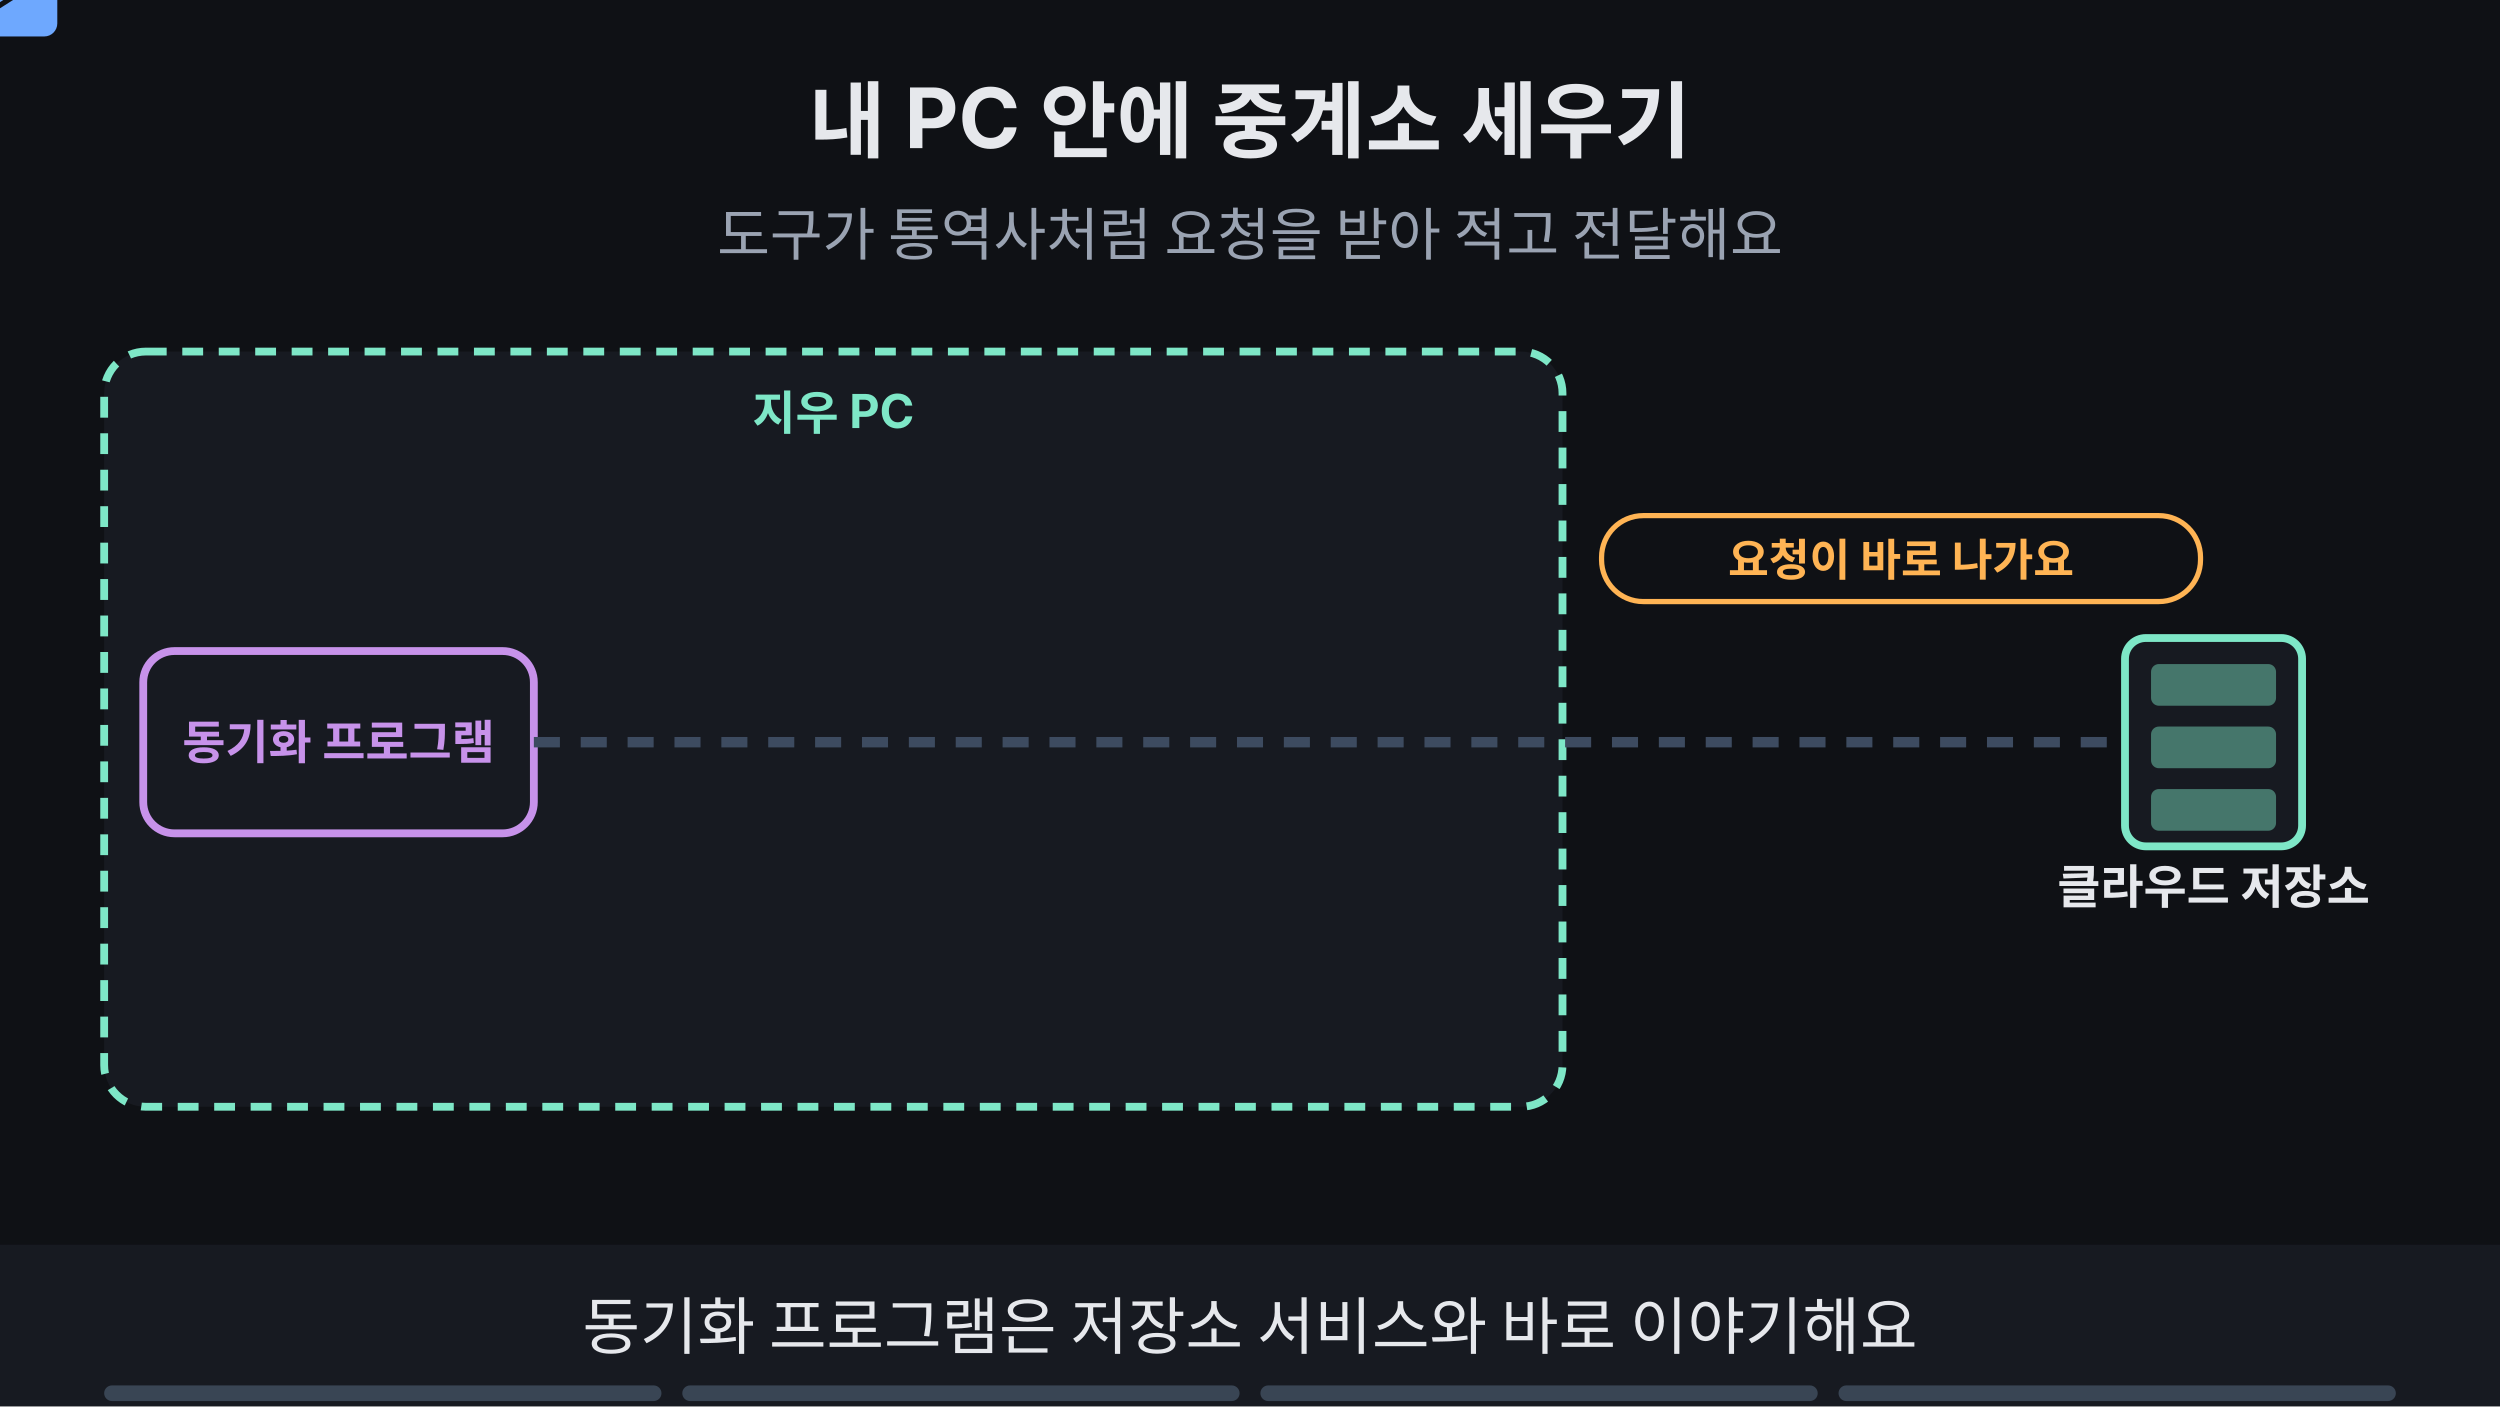
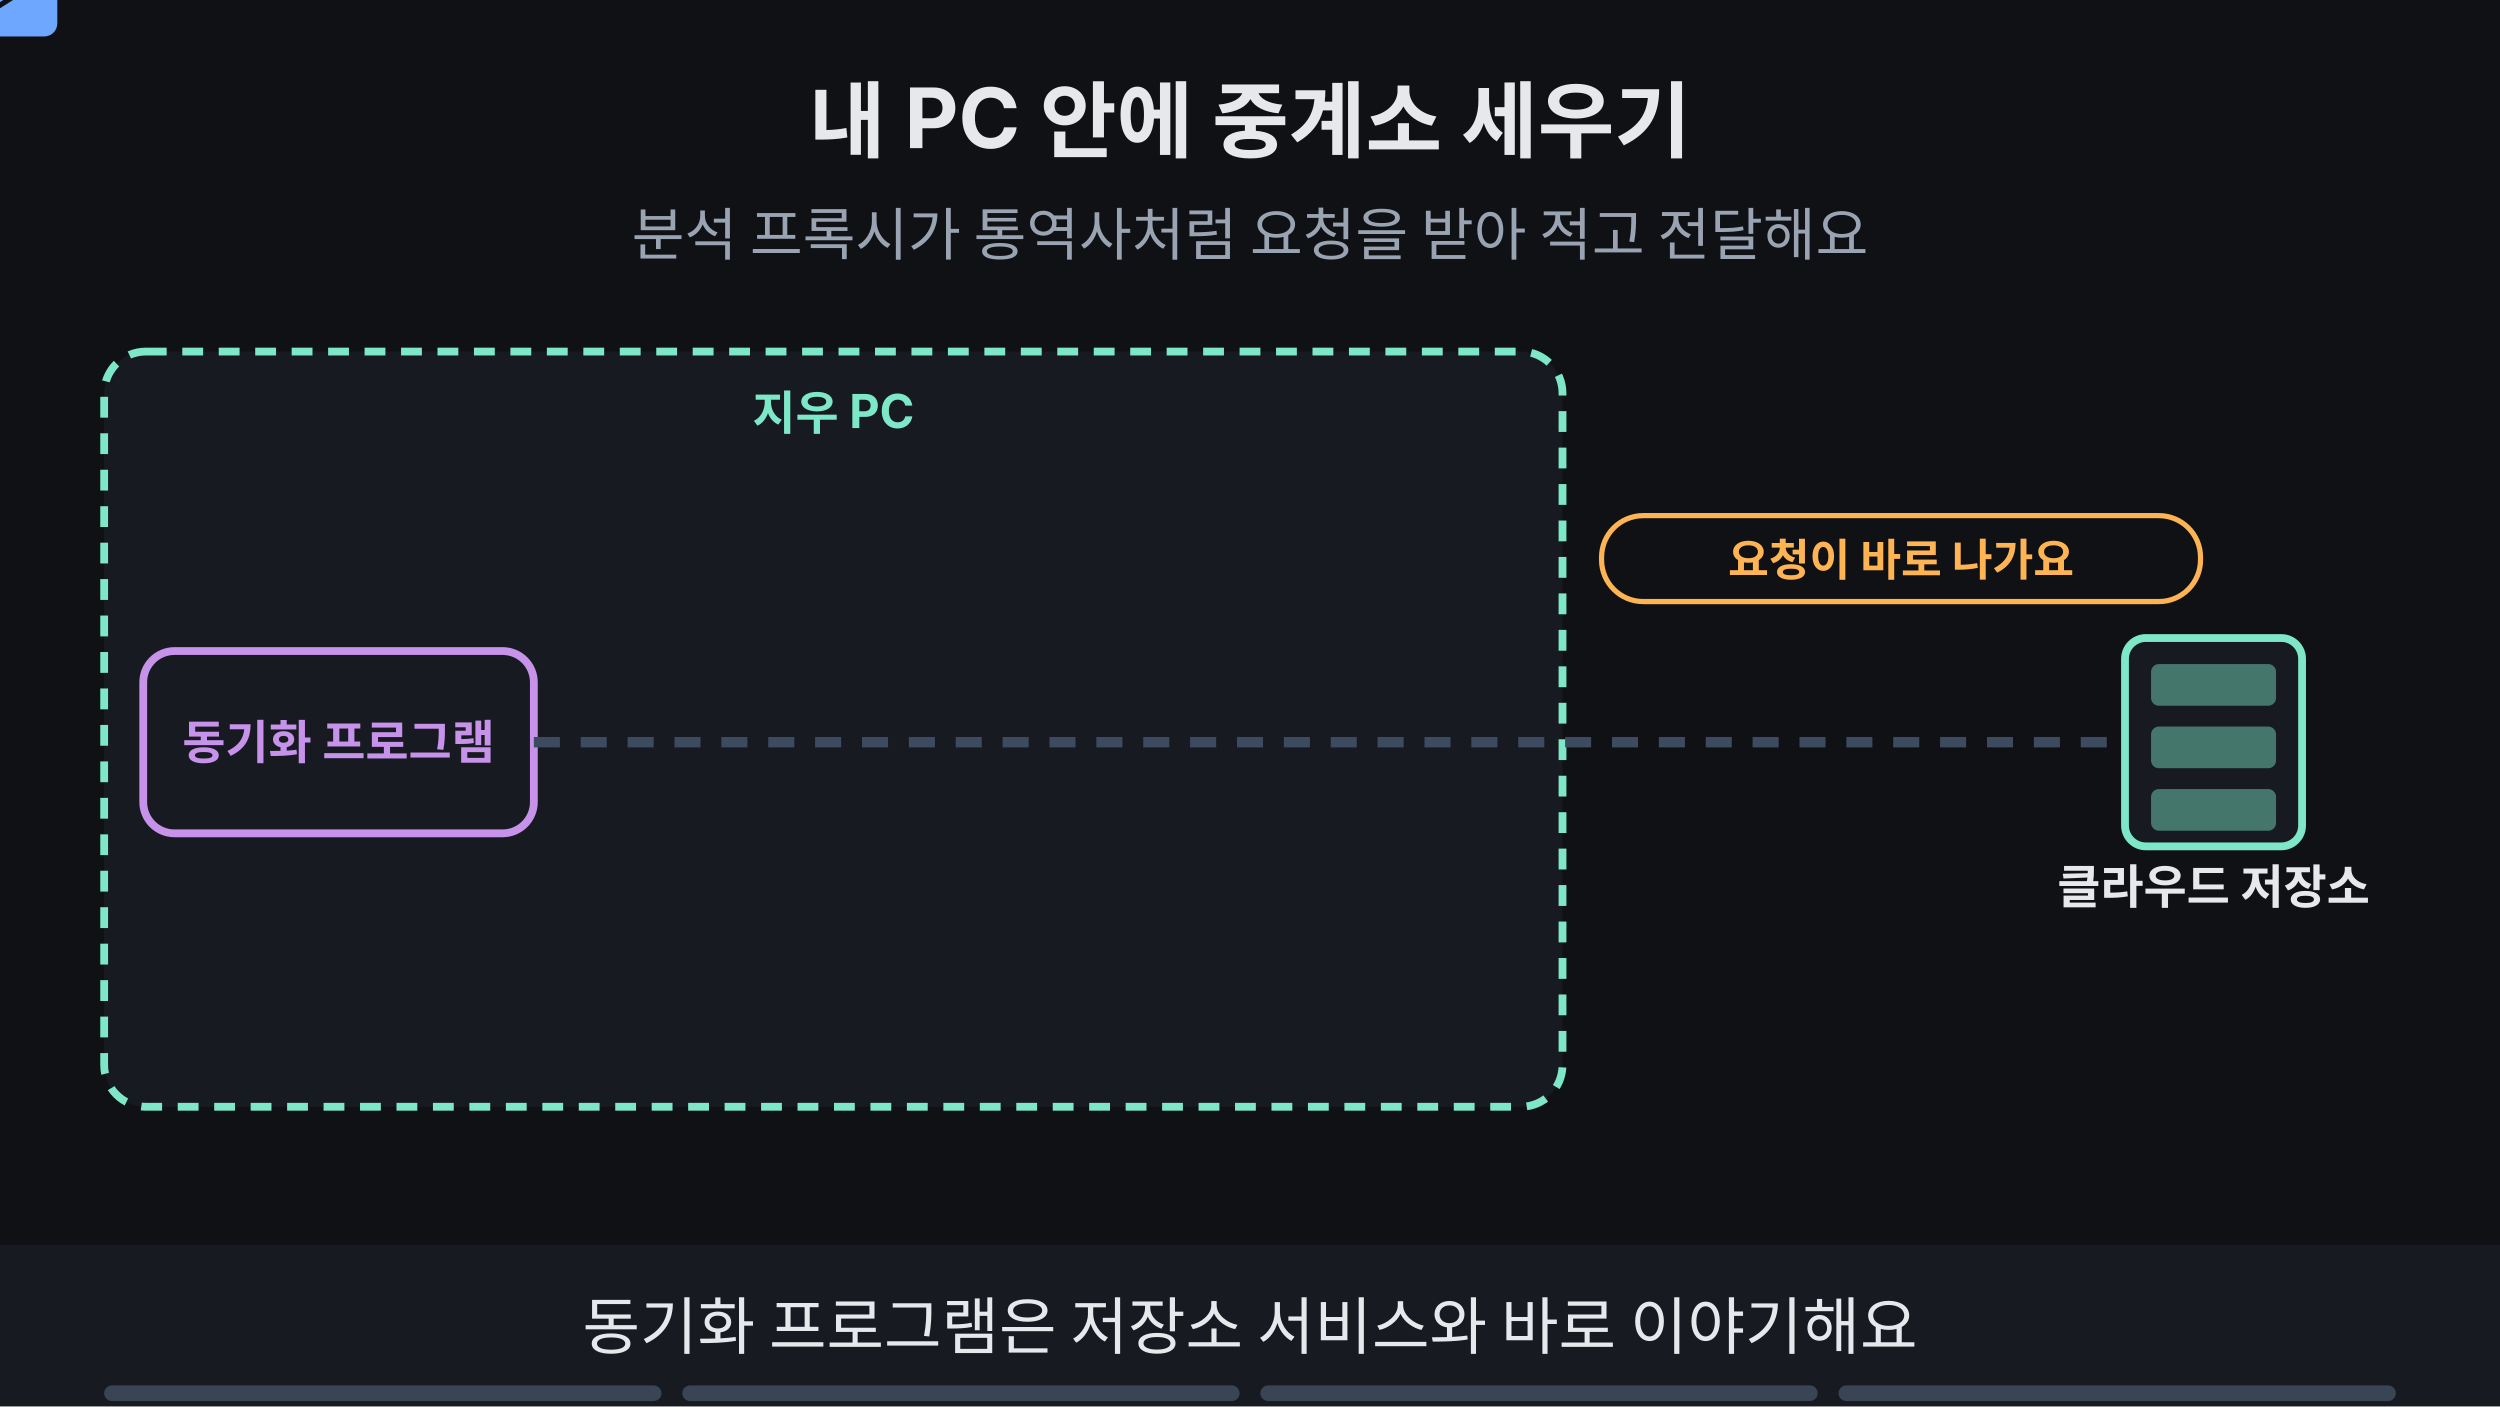
<svg xmlns="http://www.w3.org/2000/svg" viewBox="0 0 960 540" width="960" height="540" font-family="-apple-system,'Apple SD Gothic Neo','Segoe UI',sans-serif">
  <rect width="960" height="540" fill="#0f1115" />
  <text x="480" y="58" text-anchor="middle" font-size="32" font-weight="700" fill="#e6e8ec">내 PC 안에 중계소 세우기</text>
-   <text x="480" y="98" text-anchor="middle" font-size="22" fill="#9aa3b2">도구가 통역사처럼 요청을 받아 적고 전달해요</text>
+   <text x="480" y="98" text-anchor="middle" font-size="22" fill="#9aa3b2">분석 프록시가 통역사처럼 요청을 받아 적고 전달해요</text>
  <rect x="40" y="135" width="560" height="290" rx="16" fill="#171a21" stroke="#7ee7c7" stroke-width="3" stroke-dasharray="8 6" />
  <text x="320.0" y="165" text-anchor="middle" font-size="18" font-weight="700" fill="#7ee7c7">지우 PC</text>
  <rect x="55.0" y="250.0" width="150" height="70" rx="12" fill="#171a21" stroke="#c792ea" stroke-width="3" />
  <text x="130" y="291.48" text-anchor="middle" font-size="18" font-weight="700" fill="#c792ea">동기화 프로그램</text>
  <rect x="816" y="245" width="68" height="80" rx="8" fill="#171a21" stroke="#7ee7c7" stroke-width="3" />
  <rect x="826" y="255" width="48" height="16" rx="3" fill="#7ee7c7" fill-opacity="0.45" />
  <rect x="826" y="279" width="48" height="16" rx="3" fill="#7ee7c7" fill-opacity="0.45" />
  <rect x="826" y="303" width="48" height="16" rx="3" fill="#7ee7c7" fill-opacity="0.45" />
  <text x="850" y="347" text-anchor="middle" font-size="18" font-weight="700" fill="#e6e8ec">클라우드 저장소</text>
  <g opacity="1">
    <animate attributeName="opacity" values="1;1;0;0" keyTimes="0;0.235;0.250;1" dur="16s" repeatCount="indefinite" />
    <line x1="205" y1="285" x2="810" y2="285" stroke="#3d4b60" stroke-width="4" stroke-dasharray="10 8" />
    <rect x="615" y="198" width="230" height="33" rx="16" fill="#0f1115" stroke="#ffb454" stroke-width="2" />
    <text x="730" y="221.12" text-anchor="middle" font-size="17" font-weight="700" fill="#ffb454">요청이 바로 나가요</text>
  </g>
  <g opacity="1">
    <animate attributeName="opacity" values="1;1;0;0" keyTimes="0;0.235;0.250;1" dur="16s" repeatCount="indefinite" />
    <g>
      <animateTransform attributeName="transform" type="translate" values="245,285;245,285;770,285;770,285" keyTimes="0.000;0.025;0.225;1.000" dur="16s" repeatCount="indefinite" />
      <rect x="-22" y="-14" width="44" height="28" rx="5" fill="#6ea8fe" />
      <path d="M-22 -12 l22 14 l22 -14" fill="none" stroke="#0f1115" stroke-width="2" />
    </g>
  </g>
  <g opacity="0">
    <animate attributeName="opacity" values="0;0;1;1" keyTimes="0;0.250;0.265;1" dur="16s" repeatCount="indefinite" />
    <rect x="345.0" y="250.0" width="150" height="70" rx="12" fill="#171a21" stroke="#6ea8fe" stroke-width="3" />
    <text x="420" y="291.48" text-anchor="middle" font-size="18" font-weight="700" fill="#6ea8fe">로컬 프록시</text>
    <line x1="205" y1="285" x2="345" y2="285" stroke="#3d4b60" stroke-width="4" stroke-dasharray="10 8" />
    <line x1="495" y1="285" x2="810" y2="285" stroke="#3d4b60" stroke-width="4" stroke-dasharray="10 8" />
  </g>
  <g opacity="0">
    <animate attributeName="opacity" values="0;0;1;1;0;0" keyTimes="0;0.250;0.265;0.485;0.500;1" dur="16s" repeatCount="indefinite" />
    <rect x="341" y="246" width="158" height="78" rx="10" fill="none" stroke="#ffb454" stroke-width="5" />
  </g>
  <g opacity="0">
    <animate attributeName="opacity" values="0;0;1;1;0;0" keyTimes="0;0.250;0.265;0.485;0.500;1" dur="16s" repeatCount="indefinite" />
    <g>
      <animateTransform attributeName="transform" type="translate" values="250,285;250,285;305,285;305,285" keyTimes="0.000;0.263;0.362;1.000" dur="16s" repeatCount="indefinite" />
      <rect x="-22" y="-14" width="44" height="28" rx="5" fill="#6ea8fe" />
      <path d="M-22 -12 l22 14 l22 -14" fill="none" stroke="#0f1115" stroke-width="2" />
    </g>
  </g>
  <g opacity="0">
    <animate attributeName="opacity" values="0;0;1;1;0;0" keyTimes="0;0.250;0.265;0.485;0.500;1" dur="16s" repeatCount="indefinite" />
    <g>
      <animateTransform attributeName="transform" type="translate" values="535,285;535,285;770,285;770,285" keyTimes="0.000;0.388;0.487;1.000" dur="16s" repeatCount="indefinite" />
      <rect x="-22" y="-14" width="44" height="28" rx="5" fill="#6ea8fe" />
      <path d="M-22 -12 l22 14 l22 -14" fill="none" stroke="#0f1115" stroke-width="2" />
    </g>
  </g>
  <g opacity="0">
    <animate attributeName="opacity" values="0;0;1;1" keyTimes="0;0.500;0.515;1" dur="16s" repeatCount="indefinite" />
    <rect x="80" y="365" width="440" height="44" rx="8" fill="#171a21" stroke="#7ee7c7" stroke-width="2" />
    <text x="290" y="394" text-anchor="middle" font-size="18" font-weight="700" fill="#e6e8ec">요청 한 건씩 URL · 헤더 · 본문이 남아요</text>
    <circle cx="494" cy="387" r="16" fill="#7ee7c7" />
    <path d="M486 387 l6 6 l11 -12" fill="none" stroke="#0f1115" stroke-width="4" />
  </g>
  <g opacity="0">
    <animate attributeName="opacity" values="0;0;1;1;0;0" keyTimes="0;0.500;0.515;0.735;0.750;1" dur="16s" repeatCount="indefinite" />
    <rect x="76" y="361" width="448" height="52" rx="10" fill="none" stroke="#ffb454" stroke-width="5" />
  </g>
  <g opacity="0">
    <animate attributeName="opacity" values="0;0;1;1" keyTimes="0;0.750;0.765;1" dur="16s" repeatCount="indefinite" />
    <rect x="300" y="435" width="360" height="34" rx="17" fill="#6ea8fe" stroke="#6ea8fe" stroke-width="2" />
    <text x="480" y="458.48" text-anchor="middle" font-size="18" font-weight="700" fill="#0f1115">PC 안에 프록시가 하나 더 생겨요</text>
  </g>
  <g opacity="0">
    <animate attributeName="opacity" values="0;0;1;1" keyTimes="0;0.750;0.765;1" dur="16s" repeatCount="indefinite" />
    <rect x="296" y="431" width="368" height="42" rx="10" fill="none" stroke="#ffb454" stroke-width="5" />
  </g>
  <rect x="0" y="478" width="960" height="62" fill="#171a21" />
  <g opacity="1">
    <animate attributeName="opacity" values="1;1;0;0" keyTimes="0;0.235;0.250;1" dur="16s" repeatCount="indefinite" />
    <text x="480" y="518" text-anchor="middle" font-size="24" fill="#e6e8ec">동기화 프로그램은 저장소 서비스와 바로 이야기해요</text>
  </g>
  <g opacity="0">
    <animate attributeName="opacity" values="0;0;1;1;0;0" keyTimes="0;0.250;0.265;0.485;0.500;1" dur="16s" repeatCount="indefinite" />
    <text x="480" y="518" text-anchor="middle" font-size="24" fill="#e6e8ec">PC 안에 로컬 프록시를 먼저 거치게 해요</text>
  </g>
  <g opacity="0">
    <animate attributeName="opacity" values="0;0;1;1;0;0" keyTimes="0;0.500;0.515;0.735;0.750;1" dur="16s" repeatCount="indefinite" />
    <text x="480" y="518" text-anchor="middle" font-size="24" fill="#e6e8ec">요청이 한 건씩 목록으로 보여요</text>
  </g>
  <g opacity="0">
    <animate attributeName="opacity" values="0;0;1;1" keyTimes="0;0.750;0.765;1" dur="16s" repeatCount="indefinite" />
    <text x="480" y="518" text-anchor="middle" font-size="24" fill="#e6e8ec">프록시 하나가 더 생기는 구조예요</text>
  </g>
  <g aria-label="재생 진행 막대" data-stage-count="4">
    <g class="progress-segment" data-stage="1">
      <rect x="40" y="532" width="214" height="6" rx="3" fill="#394554" />
      <rect x="40" y="532" width="0" height="6" rx="3" fill="#ff3434">
        <animate attributeName="width" values="0;214;214" keyTimes="0;0.25;1" dur="16s" repeatCount="indefinite" />
      </rect>
    </g>
    <g class="progress-segment" data-stage="2">
      <rect x="262" y="532" width="214" height="6" rx="3" fill="#394554" />
      <rect x="262" y="532" width="0" height="6" rx="3" fill="#ff3434">
        <animate attributeName="width" values="0;0;214;214" keyTimes="0;0.25;0.5;1" dur="16s" repeatCount="indefinite" />
      </rect>
    </g>
    <g class="progress-segment" data-stage="3">
      <rect x="484" y="532" width="214" height="6" rx="3" fill="#394554" />
      <rect x="484" y="532" width="0" height="6" rx="3" fill="#ff3434">
        <animate attributeName="width" values="0;0;214;214" keyTimes="0;0.5;0.75;1" dur="16s" repeatCount="indefinite" />
      </rect>
    </g>
    <g class="progress-segment" data-stage="4">
      <rect x="706" y="532" width="214" height="6" rx="3" fill="#394554" />
      <rect x="706" y="532" width="0" height="6" rx="3" fill="#ff3434">
        <animate attributeName="width" values="0;0;214" keyTimes="0;0.75;1" dur="16s" repeatCount="indefinite" />
      </rect>
    </g>
  </g>
</svg>
